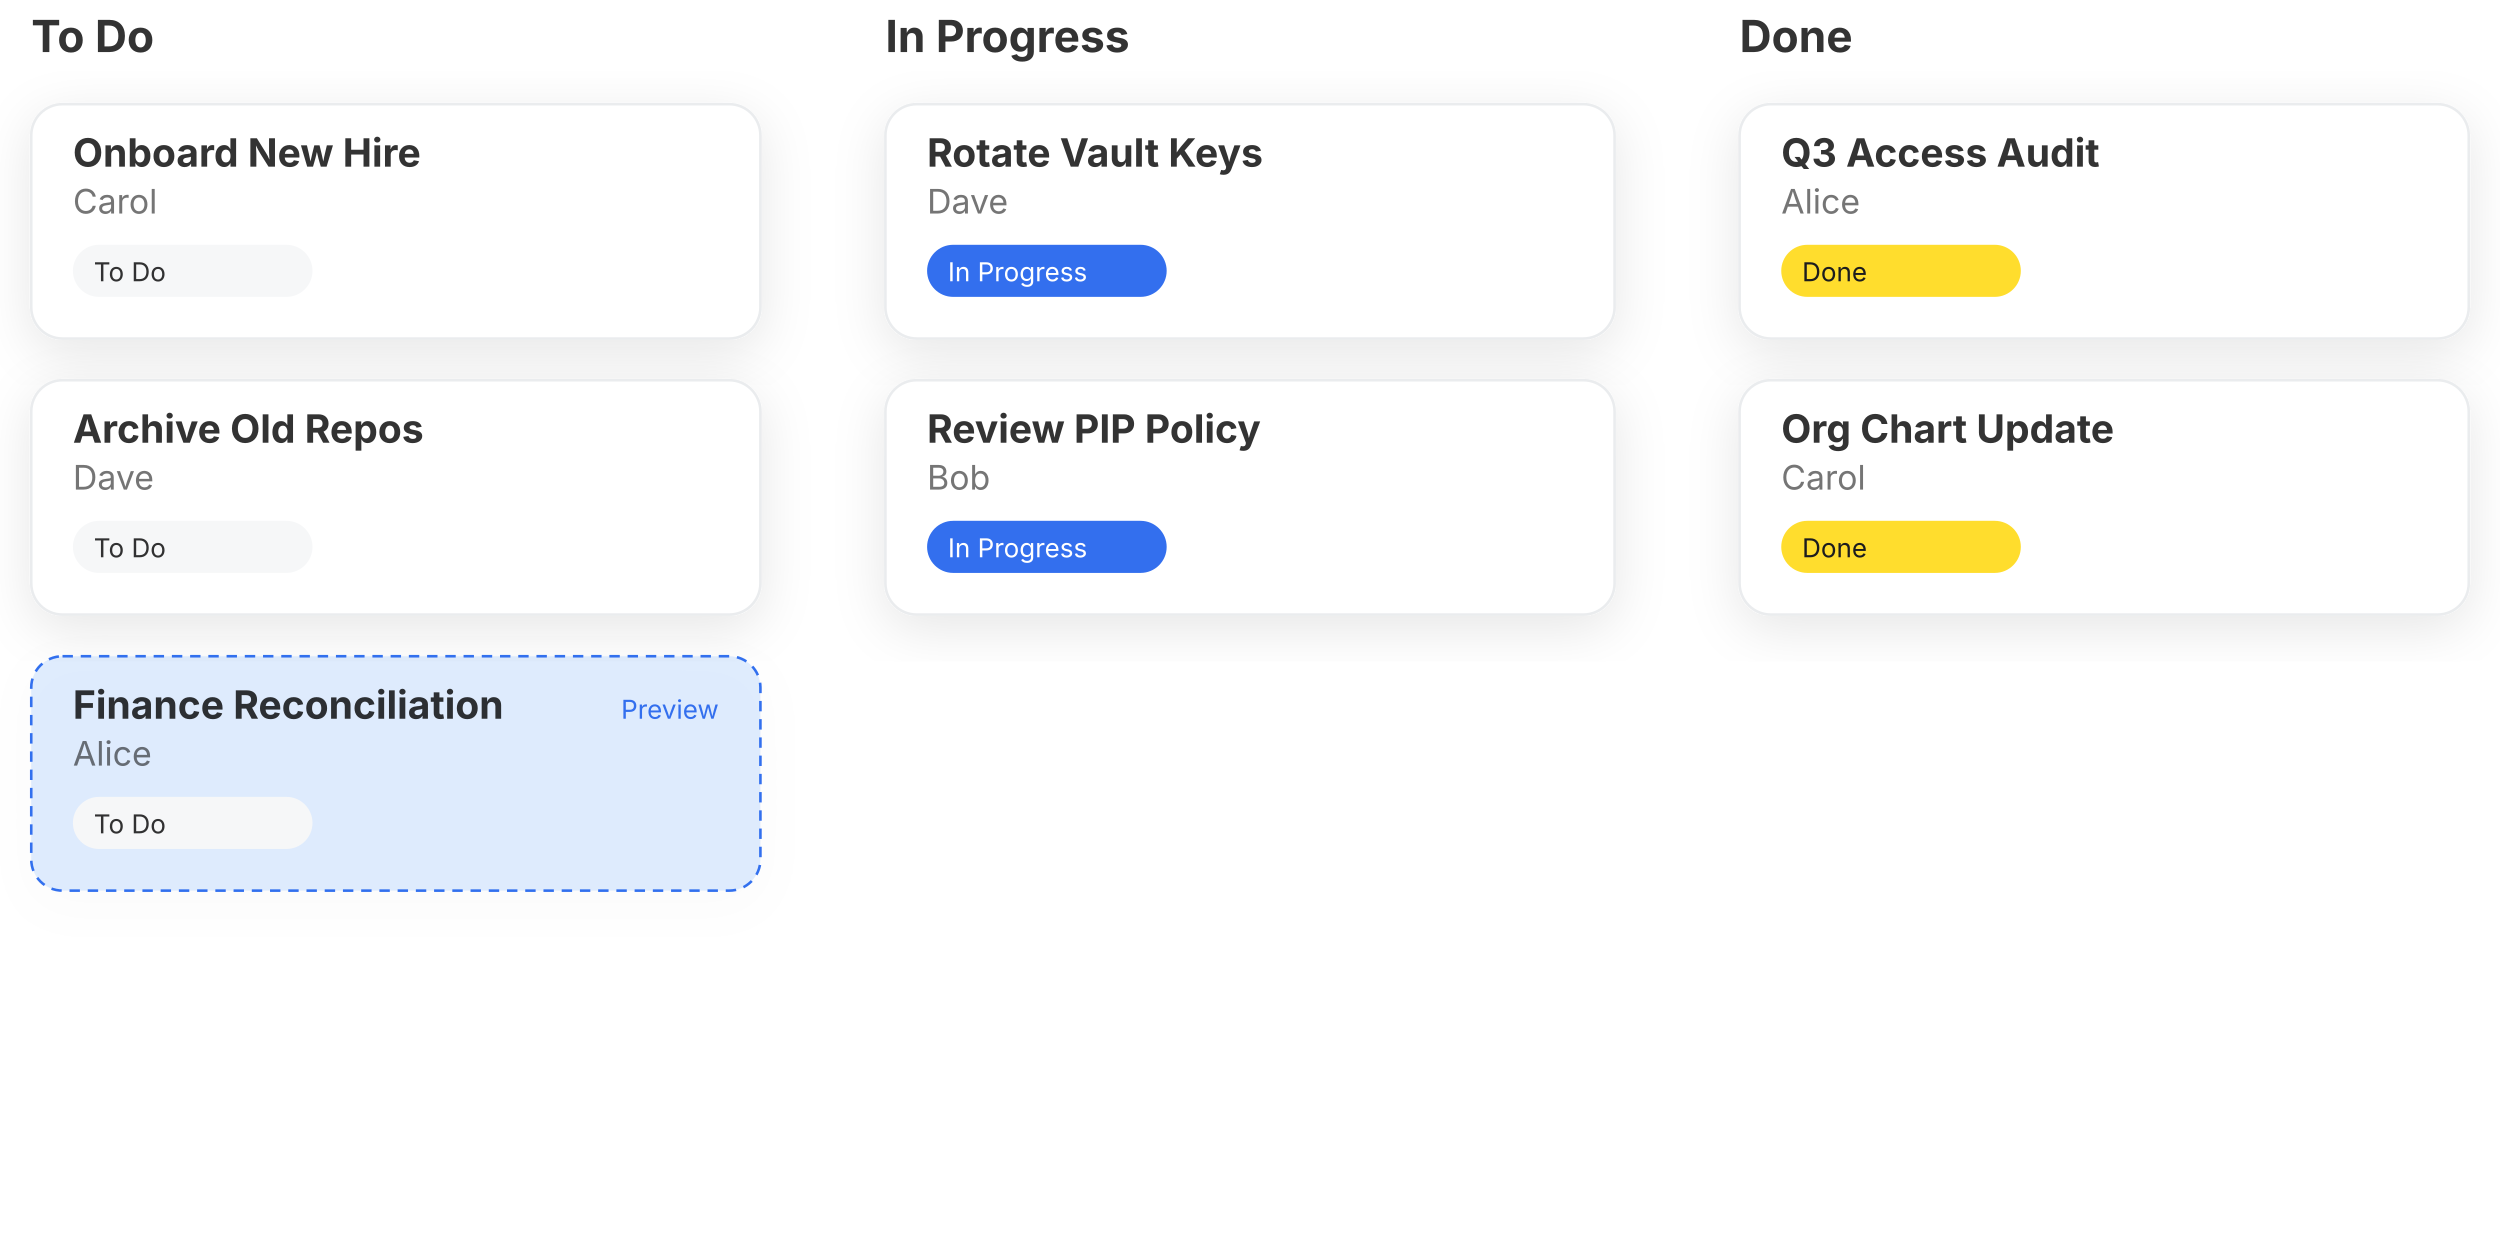
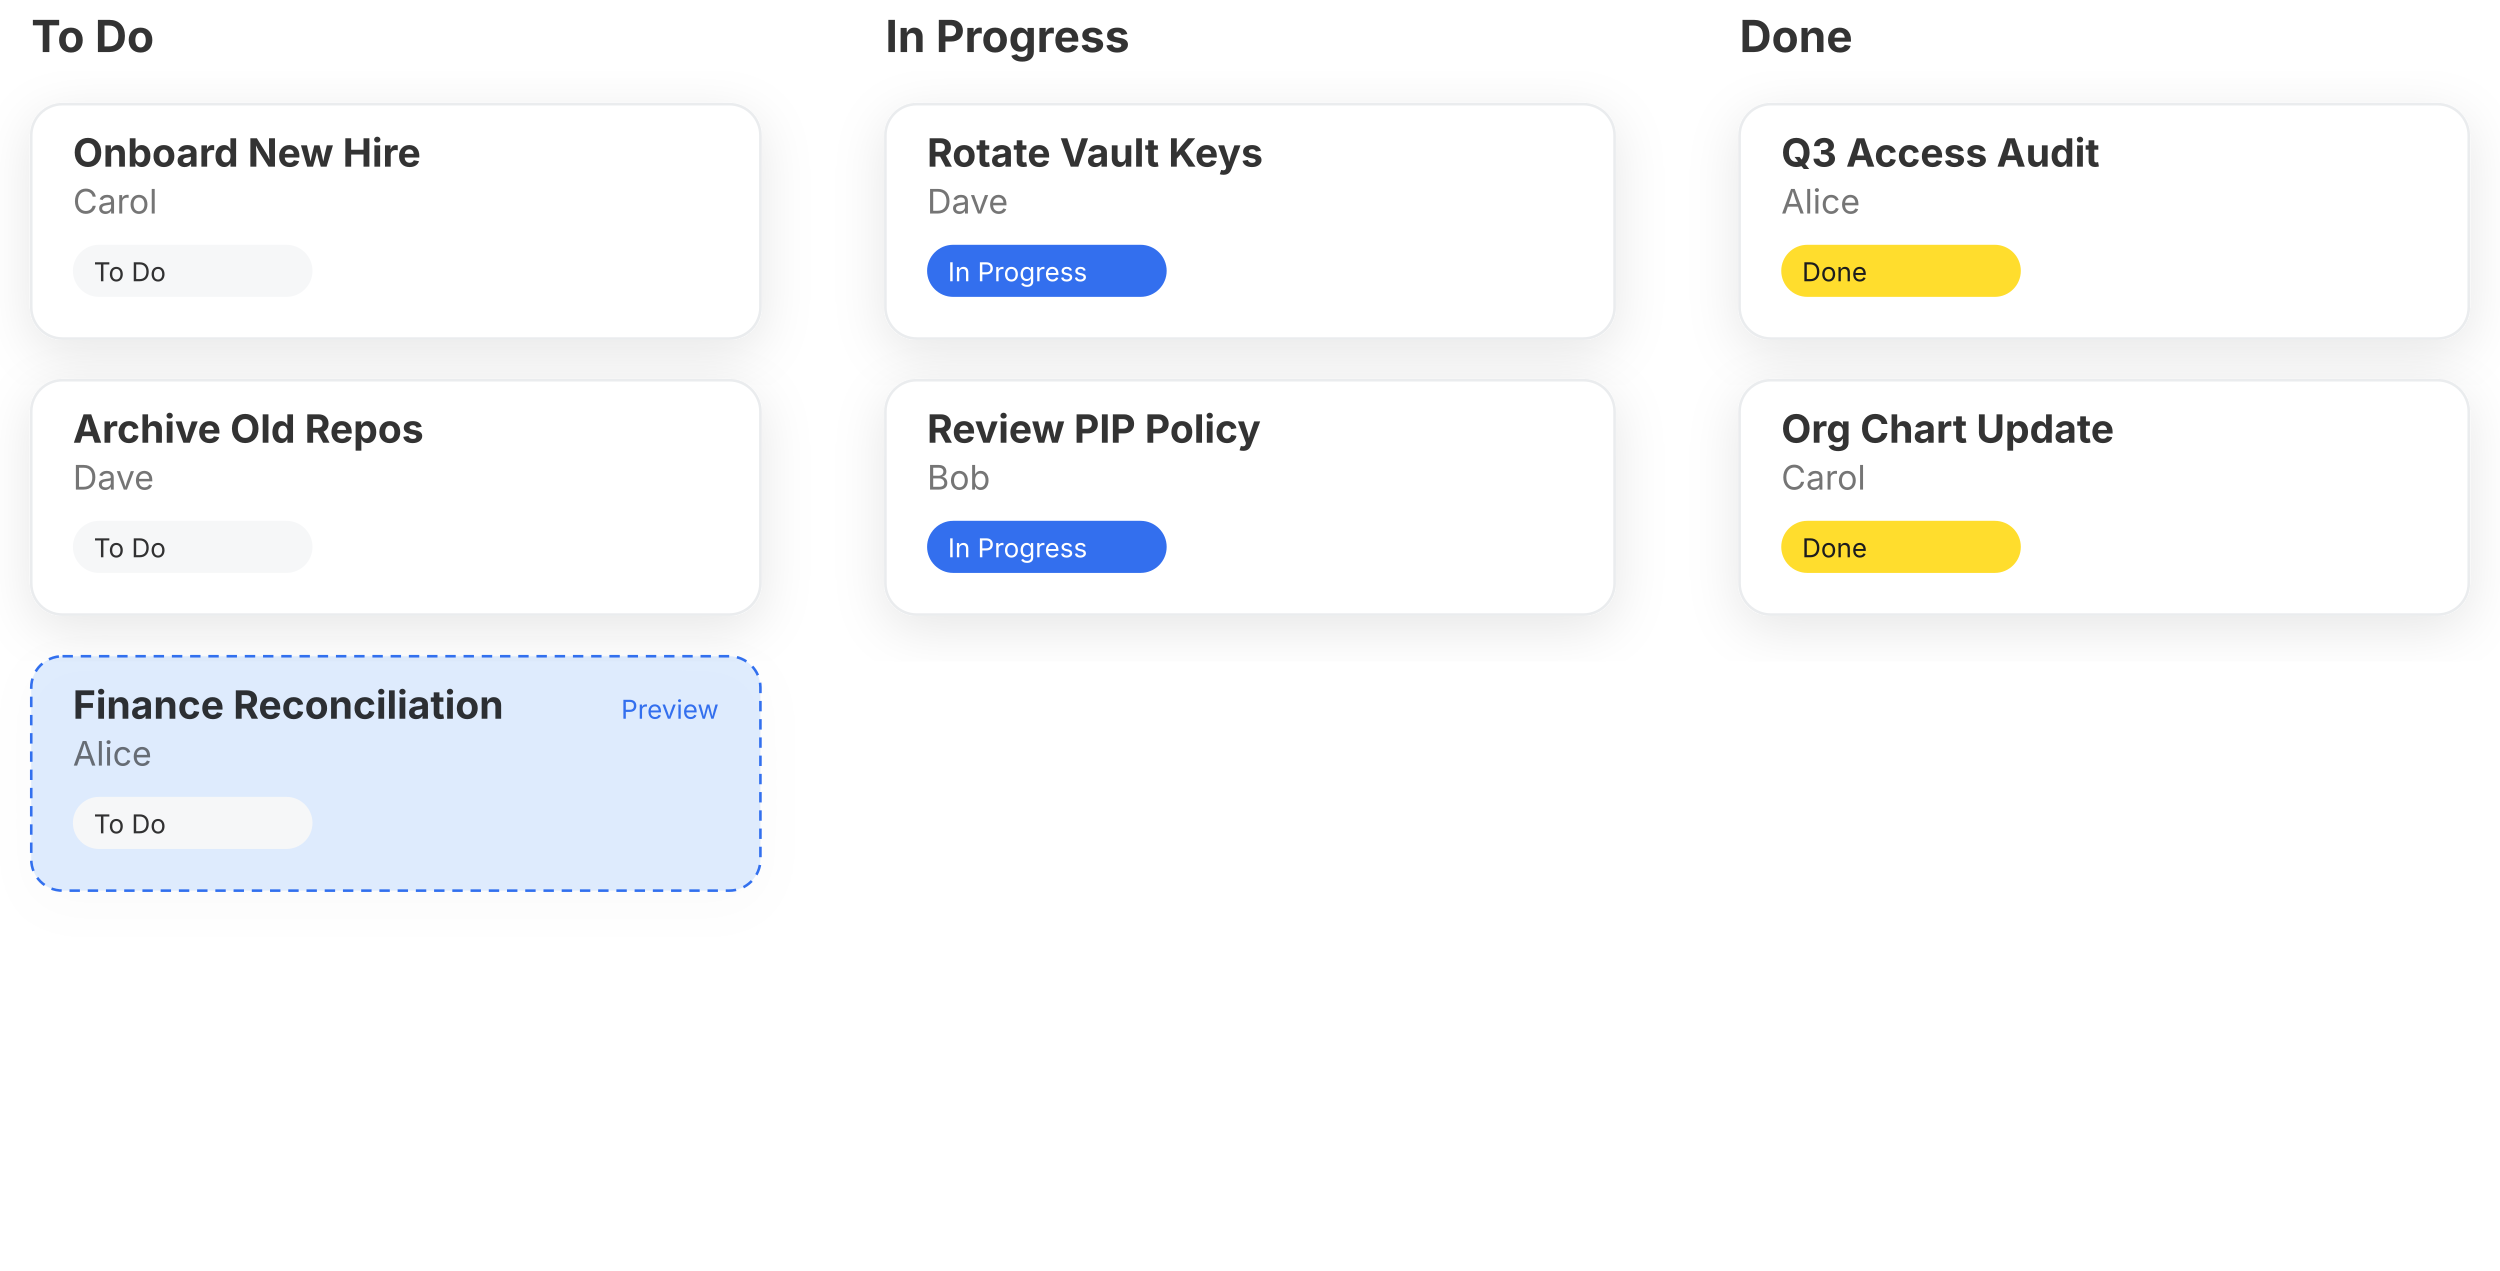
- <svg xmlns="http://www.w3.org/2000/svg" viewBox="0 0 960 480" role="img" data-vi-canvas="1" font-family="Inter, Roboto, system-ui, sans-serif" aria-label="The task board with one card previewed in a new column, marked as a preview, not a fact.">
+ <svg xmlns="http://www.w3.org/2000/svg" viewBox="0 0 960 488" role="img" data-vi-canvas="1" font-family="Inter, Roboto, system-ui, sans-serif" aria-label="The task board with one card previewed in a new column, marked as a preview, not a fact.">
  <filter id="soft-shadow" x="-20%" y="-20%" width="140%" height="140%">
    <feDropShadow dx="0" dy="5" stdDeviation="10" flood-color="#000000" flood-opacity="0.10" />
  </filter>
  <g transform="translate(12, 0)">
    <g transform="translate(0, 0)">
      <text x="0" y="20" text-anchor="start" fill="var(--vi-text-primary, rgba(0,0,0,0.80))" font-weight="700" font-size="17">To Do</text>
    </g>
    <g transform="translate(0, 40)">
      <g filter="url(#soft-shadow)">
        <rect x="0" width="280" height="90" rx="12" fill="var(--vi-surface-card, #FFFFFF)" stroke="var(--vi-line, #EAECEE)" stroke-width="1" />
      </g>
      <g transform="translate(16, 0)">
        <text x="0" y="24" text-anchor="start" fill="var(--vi-text-primary, rgba(0,0,0,0.80))" font-weight="700" font-size="15">Onboard New Hire</text>
      </g>
      <g transform="translate(16, 0)">
        <text x="0" y="42" text-anchor="start" fill="var(--vi-text-secondary, rgba(0,0,0,0.54))" font-weight="400" font-size="13">Carol</text>
      </g>
      <g transform="translate(16, 0)">
        <g transform="translate(0, 54)">
          <rect x="0" width="92" height="20" rx="10" fill="var(--vi-surface-track, #F6F7F8)" />
          <g transform="translate(8, 0)">
            <text x="0" y="14" text-anchor="start" fill="var(--vi-text-primary, rgba(0,0,0,0.80))" font-weight="400" font-size="10">To Do</text>
          </g>
        </g>
      </g>
    </g>
    <g transform="translate(0, 146)">
      <g filter="url(#soft-shadow)">
        <rect x="0" width="280" height="90" rx="12" fill="var(--vi-surface-card, #FFFFFF)" stroke="var(--vi-line, #EAECEE)" stroke-width="1" />
      </g>
      <g transform="translate(16, 0)">
        <text x="0" y="24" text-anchor="start" fill="var(--vi-text-primary, rgba(0,0,0,0.80))" font-weight="700" font-size="15">Archive Old Repos</text>
      </g>
      <g transform="translate(16, 0)">
        <text x="0" y="42" text-anchor="start" fill="var(--vi-text-secondary, rgba(0,0,0,0.54))" font-weight="400" font-size="13">Dave</text>
      </g>
      <g transform="translate(16, 0)">
        <g transform="translate(0, 54)">
          <rect x="0" width="92" height="20" rx="10" fill="var(--vi-surface-track, #F6F7F8)" />
          <g transform="translate(8, 0)">
            <text x="0" y="14" text-anchor="start" fill="var(--vi-text-primary, rgba(0,0,0,0.80))" font-weight="400" font-size="10">To Do</text>
          </g>
        </g>
      </g>
    </g>
    <g transform="translate(0, 252)">
      <g filter="url(#soft-shadow)">
        <rect x="0" width="280" height="90" rx="12" fill="rgba(66,139,249,0.16)" stroke="var(--vi-action, #336FEE)" stroke-width="1" stroke-dasharray="4 3" />
      </g>
      <g transform="translate(16, 0)">
        <text x="0" y="24" text-anchor="start" fill="var(--vi-text-primary, rgba(0,0,0,0.80))" font-weight="700" font-size="15">Finance Reconciliation</text>
      </g>
      <g transform="translate(16, 0)">
        <text x="0" y="42" text-anchor="start" fill="var(--vi-text-secondary, rgba(0,0,0,0.54))" font-weight="400" font-size="13">Alice</text>
      </g>
      <g transform="translate(16, 0)">
        <g transform="translate(0, 54)">
          <rect x="0" width="92" height="20" rx="10" fill="var(--vi-surface-track, #F6F7F8)" />
          <g transform="translate(8, 0)">
            <text x="0" y="14" text-anchor="start" fill="var(--vi-text-primary, rgba(0,0,0,0.80))" font-weight="400" font-size="10">To Do</text>
          </g>
        </g>
      </g>
      <g transform="translate(16, 0)">
        <text x="248" y="24" text-anchor="end" fill="var(--vi-action, #336FEE)" font-weight="400" font-size="10">Preview</text>
      </g>
    </g>
    <g transform="translate(0, 358)">
</g>
  </g>
  <g transform="translate(340, 0)">
    <g transform="translate(0, 0)">
      <text x="0" y="20" text-anchor="start" fill="var(--vi-text-primary, rgba(0,0,0,0.80))" font-weight="700" font-size="17">In Progress</text>
    </g>
    <g transform="translate(0, 40)">
      <g filter="url(#soft-shadow)">
        <rect x="0" width="280" height="90" rx="12" fill="var(--vi-surface-card, #FFFFFF)" stroke="var(--vi-line, #EAECEE)" stroke-width="1" />
      </g>
      <g transform="translate(16, 0)">
        <text x="0" y="24" text-anchor="start" fill="var(--vi-text-primary, rgba(0,0,0,0.80))" font-weight="700" font-size="15">Rotate Vault Keys</text>
      </g>
      <g transform="translate(16, 0)">
        <text x="0" y="42" text-anchor="start" fill="var(--vi-text-secondary, rgba(0,0,0,0.54))" font-weight="400" font-size="13">Dave</text>
      </g>
      <g transform="translate(16, 0)">
        <g transform="translate(0, 54)">
          <rect x="0" width="92" height="20" rx="10" fill="var(--vi-action, #336FEE)" />
          <g transform="translate(8, 0)">
            <text x="0" y="14" text-anchor="start" fill="var(--vi-on-action, #FFFFFF)" font-weight="400" font-size="10">In Progress</text>
          </g>
        </g>
      </g>
    </g>
    <g transform="translate(0, 146)">
      <g filter="url(#soft-shadow)">
        <rect x="0" width="280" height="90" rx="12" fill="var(--vi-surface-card, #FFFFFF)" stroke="var(--vi-line, #EAECEE)" stroke-width="1" />
      </g>
      <g transform="translate(16, 0)">
        <text x="0" y="24" text-anchor="start" fill="var(--vi-text-primary, rgba(0,0,0,0.80))" font-weight="700" font-size="15">Review PIP Policy</text>
      </g>
      <g transform="translate(16, 0)">
        <text x="0" y="42" text-anchor="start" fill="var(--vi-text-secondary, rgba(0,0,0,0.54))" font-weight="400" font-size="13">Bob</text>
      </g>
      <g transform="translate(16, 0)">
        <g transform="translate(0, 54)">
          <rect x="0" width="92" height="20" rx="10" fill="var(--vi-action, #336FEE)" />
          <g transform="translate(8, 0)">
            <text x="0" y="14" text-anchor="start" fill="var(--vi-on-action, #FFFFFF)" font-weight="400" font-size="10">In Progress</text>
          </g>
        </g>
      </g>
    </g>
    <g transform="translate(0, 252)">
</g>
    <g transform="translate(0, 358)">
</g>
  </g>
  <g transform="translate(668, 0)">
    <g transform="translate(0, 0)">
      <text x="0" y="20" text-anchor="start" fill="var(--vi-text-primary, rgba(0,0,0,0.80))" font-weight="700" font-size="17">Done</text>
    </g>
    <g transform="translate(0, 40)">
      <g filter="url(#soft-shadow)">
        <rect x="0" width="280" height="90" rx="12" fill="var(--vi-surface-card, #FFFFFF)" stroke="var(--vi-line, #EAECEE)" stroke-width="1" />
      </g>
      <g transform="translate(16, 0)">
        <text x="0" y="24" text-anchor="start" fill="var(--vi-text-primary, rgba(0,0,0,0.80))" font-weight="700" font-size="15">Q3 Access Audit</text>
      </g>
      <g transform="translate(16, 0)">
        <text x="0" y="42" text-anchor="start" fill="var(--vi-text-secondary, rgba(0,0,0,0.54))" font-weight="400" font-size="13">Alice</text>
      </g>
      <g transform="translate(16, 0)">
        <g transform="translate(0, 54)">
          <rect x="0" width="92" height="20" rx="10" fill="var(--vi-accent, #FFDD2D)" />
          <g transform="translate(8, 0)">
            <text x="0" y="14" text-anchor="start" fill="var(--vi-on-accent, #1C1C1E)" font-weight="400" font-size="10">Done</text>
          </g>
        </g>
      </g>
    </g>
    <g transform="translate(0, 146)">
      <g filter="url(#soft-shadow)">
        <rect x="0" width="280" height="90" rx="12" fill="var(--vi-surface-card, #FFFFFF)" stroke="var(--vi-line, #EAECEE)" stroke-width="1" />
      </g>
      <g transform="translate(16, 0)">
        <text x="0" y="24" text-anchor="start" fill="var(--vi-text-primary, rgba(0,0,0,0.80))" font-weight="700" font-size="15">Org Chart Update</text>
      </g>
      <g transform="translate(16, 0)">
        <text x="0" y="42" text-anchor="start" fill="var(--vi-text-secondary, rgba(0,0,0,0.54))" font-weight="400" font-size="13">Carol</text>
      </g>
      <g transform="translate(16, 0)">
        <g transform="translate(0, 54)">
          <rect x="0" width="92" height="20" rx="10" fill="var(--vi-accent, #FFDD2D)" />
          <g transform="translate(8, 0)">
            <text x="0" y="14" text-anchor="start" fill="var(--vi-on-accent, #1C1C1E)" font-weight="400" font-size="10">Done</text>
          </g>
        </g>
      </g>
    </g>
    <g transform="translate(0, 252)">
</g>
    <g transform="translate(0, 358)">
</g>
  </g>
</svg>
